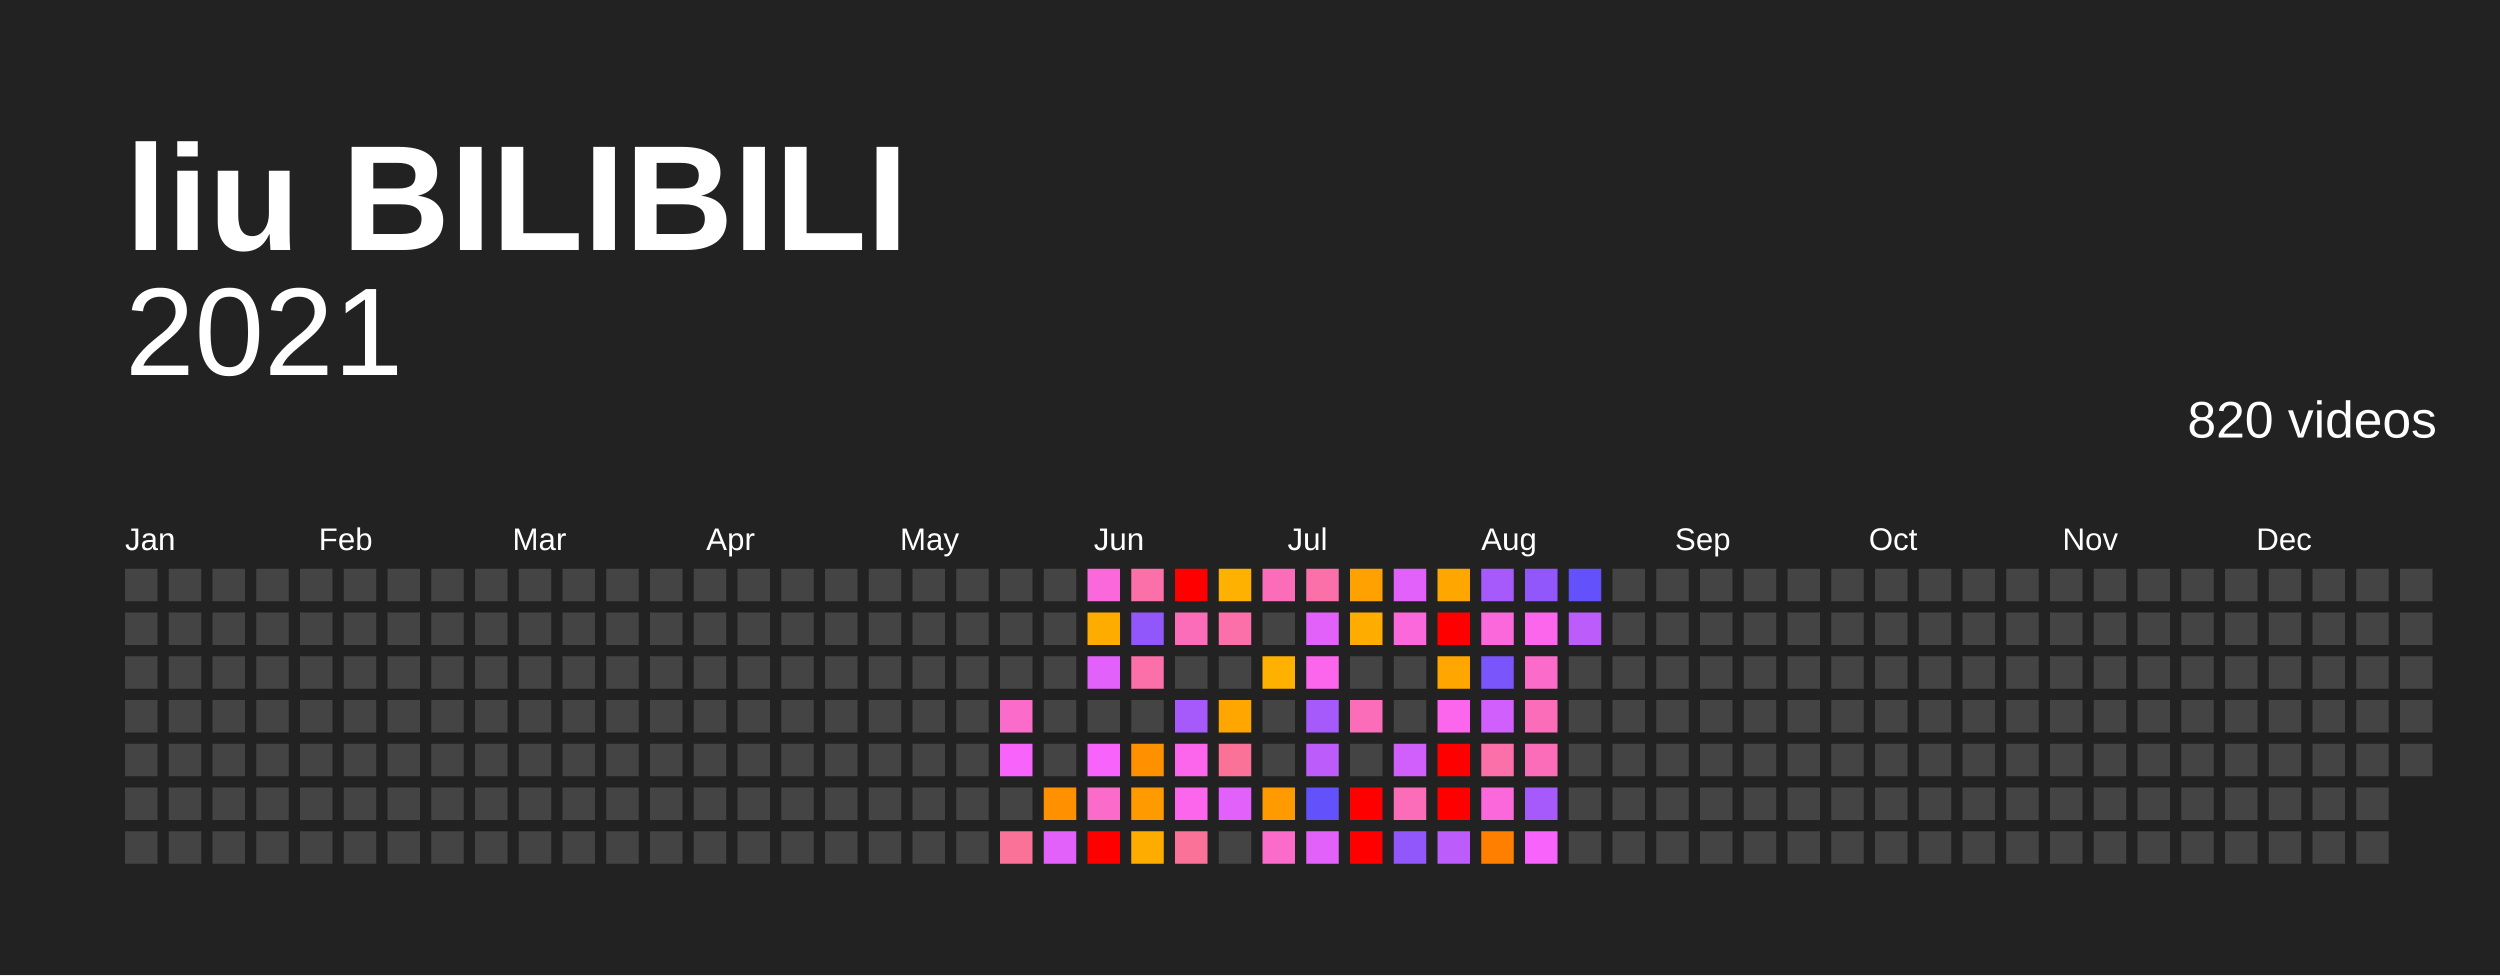
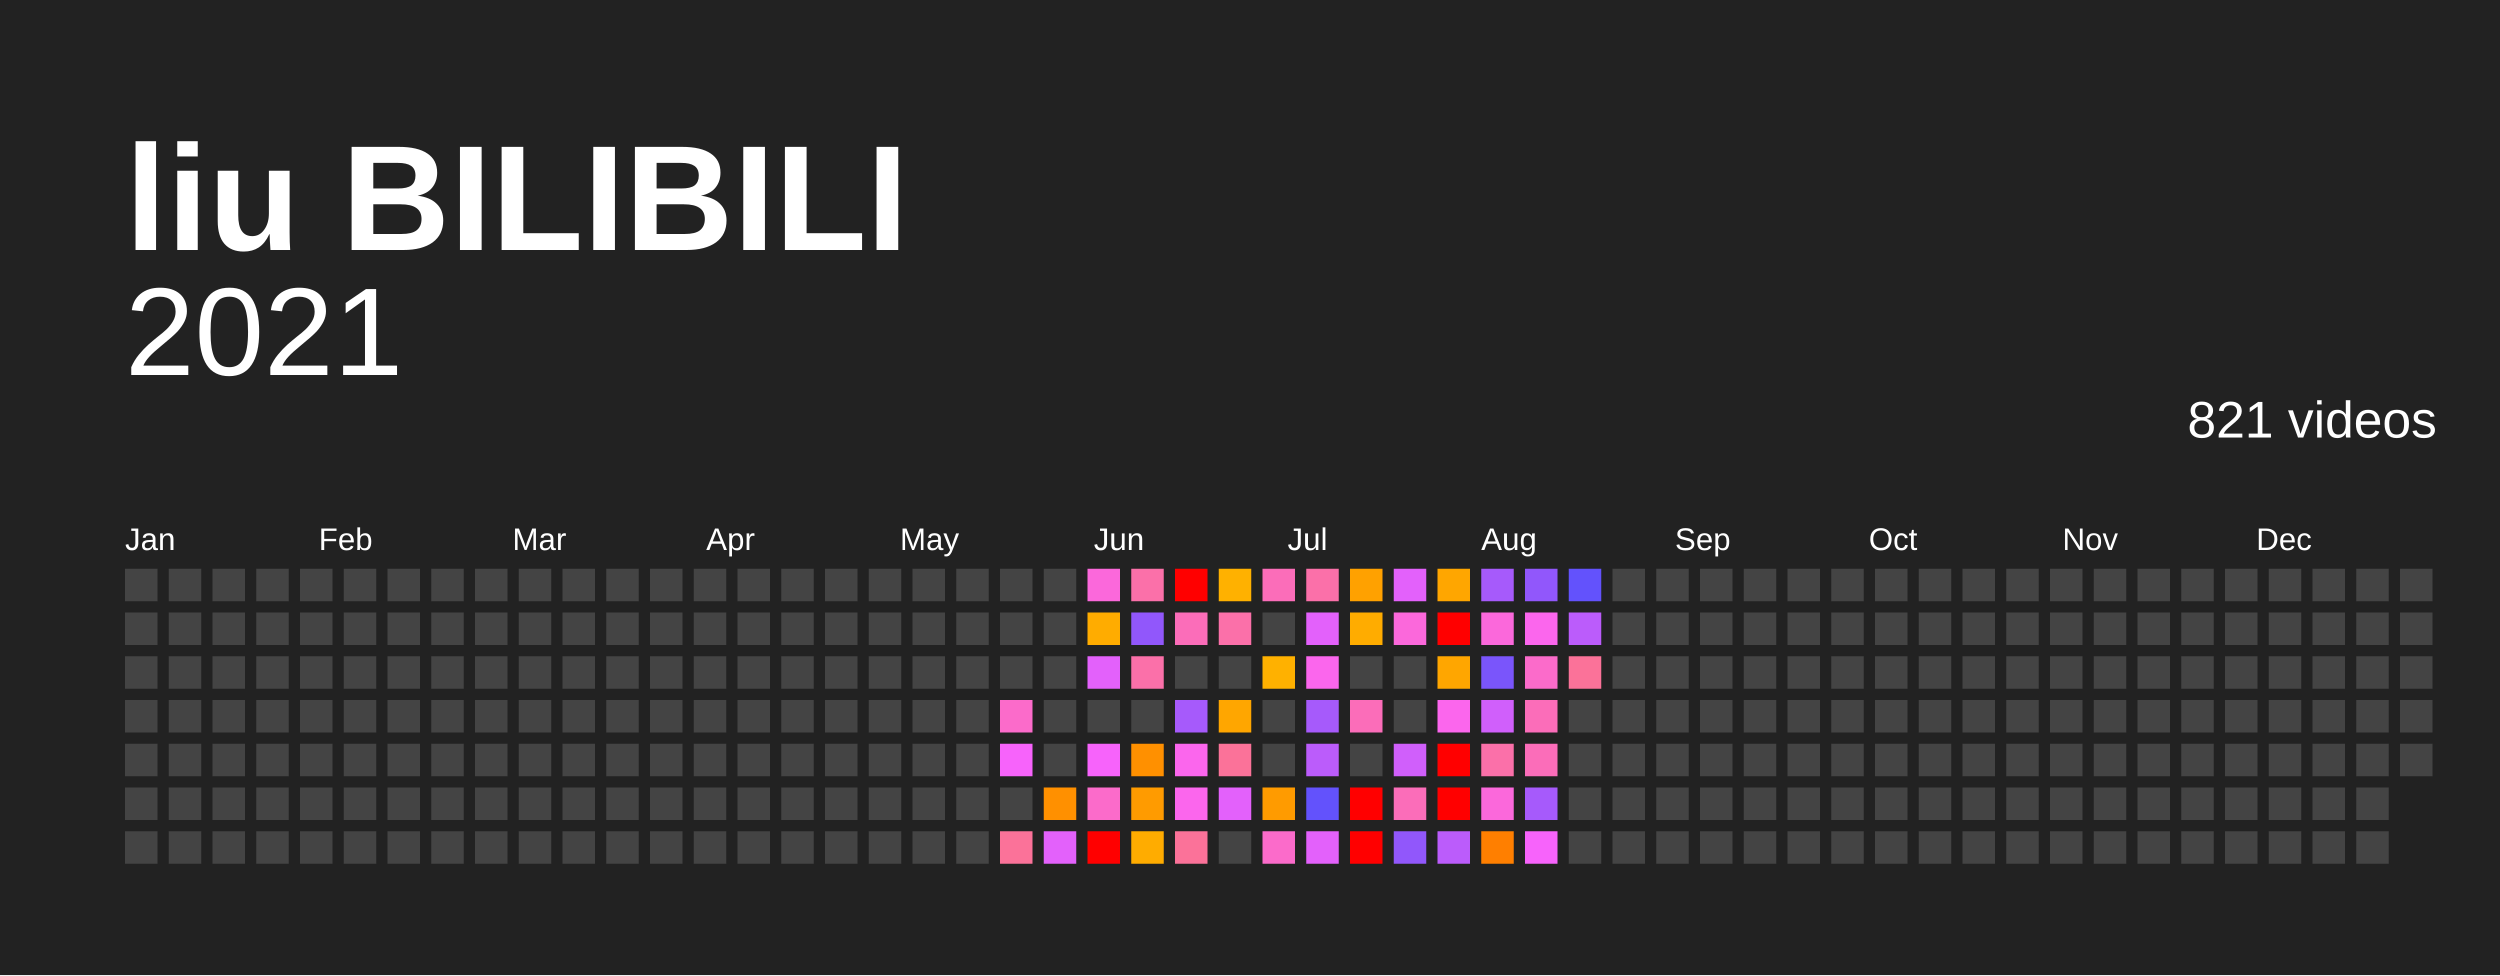
<svg xmlns="http://www.w3.org/2000/svg" baseProfile="full" height="78mm" version="1.1" viewBox="0,0,200,78" width="200mm">
  <defs />
  <rect fill="#222222" height="78" width="200" x="0" y="0" />
  <text fill="#FFFFFF" style="font-size:12px; font-family:Arial; font-weight:bold;" x="10" y="20">liu BILIBILI</text>
  <text alignment-baseline="hanging" fill="#FFFFFF" style="font-size:10.0px; font-family:Arial;" x="10" y="30">2021</text>
-   <text alignment-baseline="hanging" fill="#FFFFFF" style="font-size:4.125px; font-family:Arial;" x="175" y="35">820 videos</text>
+   <text alignment-baseline="hanging" fill="#FFFFFF" style="font-size:4.125px; font-family:Arial;" x="175" y="35">821 videos</text>
  <text fill="#FFFFFF" style="font-size:2.5px; font-family:Arial" x="10.0" y="44">Jan</text>
  <text fill="#FFFFFF" style="font-size:2.5px; font-family:Arial" x="25.5" y="44">Feb</text>
  <text fill="#FFFFFF" style="font-size:2.5px; font-family:Arial" x="41.0" y="44">Mar</text>
  <text fill="#FFFFFF" style="font-size:2.5px; font-family:Arial" x="56.5" y="44">Apr</text>
  <text fill="#FFFFFF" style="font-size:2.5px; font-family:Arial" x="72.0" y="44">May</text>
  <text fill="#FFFFFF" style="font-size:2.5px; font-family:Arial" x="87.5" y="44">Jun</text>
  <text fill="#FFFFFF" style="font-size:2.5px; font-family:Arial" x="103.0" y="44">Jul</text>
  <text fill="#FFFFFF" style="font-size:2.5px; font-family:Arial" x="118.5" y="44">Aug</text>
  <text fill="#FFFFFF" style="font-size:2.5px; font-family:Arial" x="134.0" y="44">Sep</text>
  <text fill="#FFFFFF" style="font-size:2.5px; font-family:Arial" x="149.5" y="44">Oct</text>
  <text fill="#FFFFFF" style="font-size:2.5px; font-family:Arial" x="165.0" y="44">Nov</text>
  <text fill="#FFFFFF" style="font-size:2.5px; font-family:Arial" x="180.5" y="44">Dec</text>
  <rect fill="#444444" height="2.6" width="2.6" x="10.0" y="45.5" />
  <rect fill="#444444" height="2.6" width="2.6" x="10.0" y="49.0" />
  <rect fill="#444444" height="2.6" width="2.6" x="10.0" y="52.5" />
  <rect fill="#444444" height="2.6" width="2.6" x="10.0" y="56.0" />
  <rect fill="#444444" height="2.6" width="2.6" x="10.0" y="59.5" />
  <rect fill="#444444" height="2.6" width="2.6" x="10.0" y="63.0" />
  <rect fill="#444444" height="2.6" width="2.6" x="10.0" y="66.5" />
  <rect fill="#444444" height="2.6" width="2.6" x="13.5" y="45.5" />
  <rect fill="#444444" height="2.6" width="2.6" x="13.5" y="49.0" />
  <rect fill="#444444" height="2.6" width="2.6" x="13.5" y="52.5" />
  <rect fill="#444444" height="2.6" width="2.6" x="13.5" y="56.0" />
  <rect fill="#444444" height="2.6" width="2.6" x="13.5" y="59.5" />
  <rect fill="#444444" height="2.6" width="2.6" x="13.5" y="63.0" />
  <rect fill="#444444" height="2.6" width="2.6" x="13.5" y="66.5" />
  <rect fill="#444444" height="2.6" width="2.6" x="17.0" y="45.5" />
  <rect fill="#444444" height="2.6" width="2.6" x="17.0" y="49.0" />
  <rect fill="#444444" height="2.6" width="2.6" x="17.0" y="52.5" />
  <rect fill="#444444" height="2.6" width="2.6" x="17.0" y="56.0" />
  <rect fill="#444444" height="2.6" width="2.6" x="17.0" y="59.5" />
  <rect fill="#444444" height="2.6" width="2.6" x="17.0" y="63.0" />
  <rect fill="#444444" height="2.6" width="2.6" x="17.0" y="66.5" />
  <rect fill="#444444" height="2.6" width="2.6" x="20.5" y="45.5" />
  <rect fill="#444444" height="2.6" width="2.6" x="20.5" y="49.0" />
  <rect fill="#444444" height="2.6" width="2.6" x="20.5" y="52.5" />
  <rect fill="#444444" height="2.6" width="2.6" x="20.5" y="56.0" />
  <rect fill="#444444" height="2.6" width="2.6" x="20.5" y="59.5" />
  <rect fill="#444444" height="2.6" width="2.6" x="20.5" y="63.0" />
  <rect fill="#444444" height="2.6" width="2.6" x="20.5" y="66.5" />
  <rect fill="#444444" height="2.6" width="2.6" x="24.0" y="45.5" />
  <rect fill="#444444" height="2.6" width="2.6" x="24.0" y="49.0" />
  <rect fill="#444444" height="2.6" width="2.6" x="24.0" y="52.5" />
  <rect fill="#444444" height="2.6" width="2.6" x="24.0" y="56.0" />
  <rect fill="#444444" height="2.6" width="2.6" x="24.0" y="59.5" />
  <rect fill="#444444" height="2.6" width="2.6" x="24.0" y="63.0" />
  <rect fill="#444444" height="2.6" width="2.6" x="24.0" y="66.5" />
  <rect fill="#444444" height="2.6" width="2.6" x="27.5" y="45.5" />
  <rect fill="#444444" height="2.6" width="2.6" x="27.5" y="49.0" />
  <rect fill="#444444" height="2.6" width="2.6" x="27.5" y="52.5" />
  <rect fill="#444444" height="2.6" width="2.6" x="27.5" y="56.0" />
  <rect fill="#444444" height="2.6" width="2.6" x="27.5" y="59.5" />
  <rect fill="#444444" height="2.6" width="2.6" x="27.5" y="63.0" />
  <rect fill="#444444" height="2.6" width="2.6" x="27.5" y="66.5" />
  <rect fill="#444444" height="2.6" width="2.6" x="31.0" y="45.5" />
  <rect fill="#444444" height="2.6" width="2.6" x="31.0" y="49.0" />
  <rect fill="#444444" height="2.6" width="2.6" x="31.0" y="52.5" />
  <rect fill="#444444" height="2.6" width="2.6" x="31.0" y="56.0" />
  <rect fill="#444444" height="2.6" width="2.6" x="31.0" y="59.5" />
  <rect fill="#444444" height="2.6" width="2.6" x="31.0" y="63.0" />
  <rect fill="#444444" height="2.6" width="2.6" x="31.0" y="66.5" />
  <rect fill="#444444" height="2.6" width="2.6" x="34.5" y="45.5" />
  <rect fill="#444444" height="2.6" width="2.6" x="34.5" y="49.0" />
  <rect fill="#444444" height="2.6" width="2.6" x="34.5" y="52.5" />
  <rect fill="#444444" height="2.6" width="2.6" x="34.5" y="56.0" />
  <rect fill="#444444" height="2.6" width="2.6" x="34.5" y="59.5" />
  <rect fill="#444444" height="2.6" width="2.6" x="34.5" y="63.0" />
  <rect fill="#444444" height="2.6" width="2.6" x="34.5" y="66.5" />
  <rect fill="#444444" height="2.6" width="2.6" x="38.0" y="45.5" />
  <rect fill="#444444" height="2.6" width="2.6" x="38.0" y="49.0" />
  <rect fill="#444444" height="2.6" width="2.6" x="38.0" y="52.5" />
  <rect fill="#444444" height="2.6" width="2.6" x="38.0" y="56.0" />
  <rect fill="#444444" height="2.6" width="2.6" x="38.0" y="59.5" />
  <rect fill="#444444" height="2.6" width="2.6" x="38.0" y="63.0" />
  <rect fill="#444444" height="2.6" width="2.6" x="38.0" y="66.5" />
  <rect fill="#444444" height="2.6" width="2.6" x="41.5" y="45.5" />
  <rect fill="#444444" height="2.6" width="2.6" x="41.5" y="49.0" />
  <rect fill="#444444" height="2.6" width="2.6" x="41.5" y="52.5" />
  <rect fill="#444444" height="2.6" width="2.6" x="41.5" y="56.0" />
  <rect fill="#444444" height="2.6" width="2.6" x="41.5" y="59.5" />
  <rect fill="#444444" height="2.6" width="2.6" x="41.5" y="63.0" />
  <rect fill="#444444" height="2.6" width="2.6" x="41.5" y="66.5" />
  <rect fill="#444444" height="2.6" width="2.6" x="45.0" y="45.5" />
  <rect fill="#444444" height="2.6" width="2.6" x="45.0" y="49.0" />
  <rect fill="#444444" height="2.6" width="2.6" x="45.0" y="52.5" />
  <rect fill="#444444" height="2.6" width="2.6" x="45.0" y="56.0" />
  <rect fill="#444444" height="2.6" width="2.6" x="45.0" y="59.5" />
  <rect fill="#444444" height="2.6" width="2.6" x="45.0" y="63.0" />
  <rect fill="#444444" height="2.6" width="2.6" x="45.0" y="66.5" />
  <rect fill="#444444" height="2.6" width="2.6" x="48.5" y="45.5" />
  <rect fill="#444444" height="2.6" width="2.6" x="48.5" y="49.0" />
  <rect fill="#444444" height="2.6" width="2.6" x="48.5" y="52.5" />
  <rect fill="#444444" height="2.6" width="2.6" x="48.5" y="56.0" />
  <rect fill="#444444" height="2.6" width="2.6" x="48.5" y="59.5" />
  <rect fill="#444444" height="2.6" width="2.6" x="48.5" y="63.0" />
  <rect fill="#444444" height="2.6" width="2.6" x="48.5" y="66.5" />
  <rect fill="#444444" height="2.6" width="2.6" x="52.0" y="45.5" />
  <rect fill="#444444" height="2.6" width="2.6" x="52.0" y="49.0" />
  <rect fill="#444444" height="2.6" width="2.6" x="52.0" y="52.5" />
  <rect fill="#444444" height="2.6" width="2.6" x="52.0" y="56.0" />
  <rect fill="#444444" height="2.6" width="2.6" x="52.0" y="59.5" />
  <rect fill="#444444" height="2.6" width="2.6" x="52.0" y="63.0" />
  <rect fill="#444444" height="2.6" width="2.6" x="52.0" y="66.5" />
  <rect fill="#444444" height="2.6" width="2.6" x="55.5" y="45.5" />
  <rect fill="#444444" height="2.6" width="2.6" x="55.5" y="49.0" />
  <rect fill="#444444" height="2.6" width="2.6" x="55.5" y="52.5" />
  <rect fill="#444444" height="2.6" width="2.6" x="55.5" y="56.0" />
  <rect fill="#444444" height="2.6" width="2.6" x="55.5" y="59.5" />
  <rect fill="#444444" height="2.6" width="2.6" x="55.5" y="63.0" />
  <rect fill="#444444" height="2.6" width="2.6" x="55.5" y="66.5" />
  <rect fill="#444444" height="2.6" width="2.6" x="59.0" y="45.5" />
  <rect fill="#444444" height="2.6" width="2.6" x="59.0" y="49.0" />
  <rect fill="#444444" height="2.6" width="2.6" x="59.0" y="52.5" />
  <rect fill="#444444" height="2.6" width="2.6" x="59.0" y="56.0" />
  <rect fill="#444444" height="2.6" width="2.6" x="59.0" y="59.5" />
  <rect fill="#444444" height="2.6" width="2.6" x="59.0" y="63.0" />
  <rect fill="#444444" height="2.6" width="2.6" x="59.0" y="66.5" />
  <rect fill="#444444" height="2.6" width="2.6" x="62.5" y="45.5" />
  <rect fill="#444444" height="2.6" width="2.6" x="62.5" y="49.0" />
  <rect fill="#444444" height="2.6" width="2.6" x="62.5" y="52.5" />
  <rect fill="#444444" height="2.6" width="2.6" x="62.5" y="56.0" />
  <rect fill="#444444" height="2.6" width="2.6" x="62.5" y="59.5" />
  <rect fill="#444444" height="2.6" width="2.6" x="62.5" y="63.0" />
  <rect fill="#444444" height="2.6" width="2.6" x="62.5" y="66.5" />
  <rect fill="#444444" height="2.6" width="2.6" x="66.0" y="45.5" />
  <rect fill="#444444" height="2.6" width="2.6" x="66.0" y="49.0" />
  <rect fill="#444444" height="2.6" width="2.6" x="66.0" y="52.5" />
  <rect fill="#444444" height="2.6" width="2.6" x="66.0" y="56.0" />
  <rect fill="#444444" height="2.6" width="2.6" x="66.0" y="59.5" />
  <rect fill="#444444" height="2.6" width="2.6" x="66.0" y="63.0" />
  <rect fill="#444444" height="2.6" width="2.6" x="66.0" y="66.5" />
  <rect fill="#444444" height="2.6" width="2.6" x="69.5" y="45.5" />
  <rect fill="#444444" height="2.6" width="2.6" x="69.5" y="49.0" />
  <rect fill="#444444" height="2.6" width="2.6" x="69.5" y="52.5" />
  <rect fill="#444444" height="2.6" width="2.6" x="69.5" y="56.0" />
  <rect fill="#444444" height="2.6" width="2.6" x="69.5" y="59.5" />
  <rect fill="#444444" height="2.6" width="2.6" x="69.5" y="63.0" />
  <rect fill="#444444" height="2.6" width="2.6" x="69.5" y="66.5" />
  <rect fill="#444444" height="2.6" width="2.6" x="73.0" y="45.5" />
  <rect fill="#444444" height="2.6" width="2.6" x="73.0" y="49.0" />
  <rect fill="#444444" height="2.6" width="2.6" x="73.0" y="52.5" />
  <rect fill="#444444" height="2.6" width="2.6" x="73.0" y="56.0" />
  <rect fill="#444444" height="2.6" width="2.6" x="73.0" y="59.5" />
  <rect fill="#444444" height="2.6" width="2.6" x="73.0" y="63.0" />
  <rect fill="#444444" height="2.6" width="2.6" x="73.0" y="66.5" />
  <rect fill="#444444" height="2.6" width="2.6" x="76.5" y="45.5" />
  <rect fill="#444444" height="2.6" width="2.6" x="76.5" y="49.0" />
  <rect fill="#444444" height="2.6" width="2.6" x="76.5" y="52.5" />
  <rect fill="#444444" height="2.6" width="2.6" x="76.5" y="56.0" />
  <rect fill="#444444" height="2.6" width="2.6" x="76.5" y="59.5" />
  <rect fill="#444444" height="2.6" width="2.6" x="76.5" y="63.0" />
  <rect fill="#444444" height="2.6" width="2.6" x="76.5" y="66.5" />
  <rect fill="#444444" height="2.6" width="2.6" x="80.0" y="45.5" />
  <rect fill="#444444" height="2.6" width="2.6" x="80.0" y="49.0" />
  <rect fill="#444444" height="2.6" width="2.6" x="80.0" y="52.5" />
  <rect fill="#fb6bca" height="2.6" width="2.6" x="80.0" y="56.0" />
  <rect fill="#f763fb" height="2.6" width="2.6" x="80.0" y="59.5" />
  <rect fill="#444444" height="2.6" width="2.6" x="80.0" y="63.0" />
  <rect fill="#fb7299" height="2.6" width="2.6" x="80.0" y="66.5" />
  <rect fill="#444444" height="2.6" width="2.6" x="83.5" y="45.5" />
  <rect fill="#444444" height="2.6" width="2.6" x="83.5" y="49.0" />
  <rect fill="#444444" height="2.6" width="2.6" x="83.5" y="52.5" />
  <rect fill="#444444" height="2.6" width="2.6" x="83.5" y="56.0" />
  <rect fill="#444444" height="2.6" width="2.6" x="83.5" y="59.5" />
  <rect fill="#ff9000" height="2.6" width="2.6" x="83.5" y="63.0" />
  <rect fill="#e361fb" height="2.6" width="2.6" x="83.5" y="66.5" />
  <rect fill="#fb68db" height="2.6" width="2.6" x="87.0" y="45.5" />
  <rect fill="#ffac00" height="2.6" width="2.6" x="87.0" y="49.0" />
  <rect fill="#e361fb" height="2.6" width="2.6" x="87.0" y="52.5" />
  <rect fill="#444444" height="2.6" width="2.6" x="87.0" y="56.0" />
  <rect fill="#f763fb" height="2.6" width="2.6" x="87.0" y="59.5" />
  <rect fill="#fb6bca" height="2.6" width="2.6" x="87.0" y="63.0" />
  <rect fill="red" height="2.6" width="2.6" x="87.0" y="66.5" />
  <rect fill="#fb70a9" height="2.6" width="2.6" x="90.5" y="45.5" />
  <rect fill="#9157fb" height="2.6" width="2.6" x="90.5" y="49.0" />
  <rect fill="#fb70a9" height="2.6" width="2.6" x="90.5" y="52.5" />
  <rect fill="#444444" height="2.6" width="2.6" x="90.5" y="56.0" />
  <rect fill="#ff9000" height="2.6" width="2.6" x="90.5" y="59.5" />
  <rect fill="#ff9b00" height="2.6" width="2.6" x="90.5" y="63.0" />
  <rect fill="#ffac00" height="2.6" width="2.6" x="90.5" y="66.5" />
  <rect fill="red" height="2.6" width="2.6" x="94.0" y="45.5" />
  <rect fill="#fb6db9" height="2.6" width="2.6" x="94.0" y="49.0" />
  <rect fill="#444444" height="2.6" width="2.6" x="94.0" y="52.5" />
  <rect fill="#a65afb" height="2.6" width="2.6" x="94.0" y="56.0" />
  <rect fill="#fb66ed" height="2.6" width="2.6" x="94.0" y="59.5" />
  <rect fill="#fb66ed" height="2.6" width="2.6" x="94.0" y="63.0" />
  <rect fill="#fb7299" height="2.6" width="2.6" x="94.0" y="66.5" />
  <rect fill="#ffb100" height="2.6" width="2.6" x="97.5" y="45.5" />
  <rect fill="#fb70a9" height="2.6" width="2.6" x="97.5" y="49.0" />
  <rect fill="#444444" height="2.6" width="2.6" x="97.5" y="52.5" />
  <rect fill="#ffa600" height="2.6" width="2.6" x="97.5" y="56.0" />
  <rect fill="#fb7299" height="2.6" width="2.6" x="97.5" y="59.5" />
  <rect fill="#e361fb" height="2.6" width="2.6" x="97.5" y="63.0" />
  <rect fill="#444444" height="2.6" width="2.6" x="97.5" y="66.5" />
  <rect fill="#fb6db9" height="2.6" width="2.6" x="101.0" y="45.5" />
  <rect fill="#444444" height="2.6" width="2.6" x="101.0" y="49.0" />
  <rect fill="#ffb100" height="2.6" width="2.6" x="101.0" y="52.5" />
  <rect fill="#444444" height="2.6" width="2.6" x="101.0" y="56.0" />
  <rect fill="#444444" height="2.6" width="2.6" x="101.0" y="59.5" />
  <rect fill="#ff9b00" height="2.6" width="2.6" x="101.0" y="63.0" />
  <rect fill="#fb6bca" height="2.6" width="2.6" x="101.0" y="66.5" />
  <rect fill="#fb70a9" height="2.6" width="2.6" x="104.5" y="45.5" />
  <rect fill="#e361fb" height="2.6" width="2.6" x="104.5" y="49.0" />
  <rect fill="#fb66ed" height="2.6" width="2.6" x="104.5" y="52.5" />
  <rect fill="#a65afb" height="2.6" width="2.6" x="104.5" y="56.0" />
  <rect fill="#bb5cfb" height="2.6" width="2.6" x="104.5" y="59.5" />
  <rect fill="#6352fc" height="2.6" width="2.6" x="104.5" y="63.0" />
  <rect fill="#e361fb" height="2.6" width="2.6" x="104.5" y="66.5" />
  <rect fill="#ffa100" height="2.6" width="2.6" x="108.0" y="45.5" />
  <rect fill="#ffac00" height="2.6" width="2.6" x="108.0" y="49.0" />
  <rect fill="#444444" height="2.6" width="2.6" x="108.0" y="52.5" />
  <rect fill="#fb6db9" height="2.6" width="2.6" x="108.0" y="56.0" />
  <rect fill="#444444" height="2.6" width="2.6" x="108.0" y="59.5" />
  <rect fill="red" height="2.6" width="2.6" x="108.0" y="63.0" />
  <rect fill="red" height="2.6" width="2.6" x="108.0" y="66.5" />
  <rect fill="#e361fb" height="2.6" width="2.6" x="111.5" y="45.5" />
  <rect fill="#fb68db" height="2.6" width="2.6" x="111.5" y="49.0" />
  <rect fill="#444444" height="2.6" width="2.6" x="111.5" y="52.5" />
  <rect fill="#444444" height="2.6" width="2.6" x="111.5" y="56.0" />
  <rect fill="#d05ffb" height="2.6" width="2.6" x="111.5" y="59.5" />
  <rect fill="#fb6db9" height="2.6" width="2.6" x="111.5" y="63.0" />
  <rect fill="#9157fb" height="2.6" width="2.6" x="111.5" y="66.5" />
  <rect fill="#ffa600" height="2.6" width="2.6" x="115.0" y="45.5" />
  <rect fill="red" height="2.6" width="2.6" x="115.0" y="49.0" />
  <rect fill="#ffa600" height="2.6" width="2.6" x="115.0" y="52.5" />
  <rect fill="#fb66ed" height="2.6" width="2.6" x="115.0" y="56.0" />
  <rect fill="red" height="2.6" width="2.6" x="115.0" y="59.5" />
  <rect fill="red" height="2.6" width="2.6" x="115.0" y="63.0" />
  <rect fill="#bb5cfb" height="2.6" width="2.6" x="115.0" y="66.5" />
  <rect fill="#a65afb" height="2.6" width="2.6" x="118.5" y="45.5" />
  <rect fill="#fb68db" height="2.6" width="2.6" x="118.5" y="49.0" />
  <rect fill="#7a55fb" height="2.6" width="2.6" x="118.5" y="52.5" />
  <rect fill="#d05ffb" height="2.6" width="2.6" x="118.5" y="56.0" />
  <rect fill="#fb70a9" height="2.6" width="2.6" x="118.5" y="59.5" />
  <rect fill="#fb68db" height="2.6" width="2.6" x="118.5" y="63.0" />
  <rect fill="#ff7f00" height="2.6" width="2.6" x="118.5" y="66.5" />
  <rect fill="#9157fb" height="2.6" width="2.6" x="122.0" y="45.5" />
  <rect fill="#fb66ed" height="2.6" width="2.6" x="122.0" y="49.0" />
  <rect fill="#fb6bca" height="2.6" width="2.6" x="122.0" y="52.5" />
  <rect fill="#fb6db9" height="2.6" width="2.6" x="122.0" y="56.0" />
  <rect fill="#fb6db9" height="2.6" width="2.6" x="122.0" y="59.5" />
  <rect fill="#a65afb" height="2.6" width="2.6" x="122.0" y="63.0" />
  <rect fill="#f763fb" height="2.6" width="2.6" x="122.0" y="66.5" />
  <rect fill="#6352fc" height="2.6" width="2.6" x="125.5" y="45.5" />
  <rect fill="#bb5cfb" height="2.6" width="2.6" x="125.5" y="49.0" />
-   <rect fill="#444444" height="2.6" width="2.6" x="125.5" y="52.5" />
+   <rect fill="#fb7299" height="2.6" width="2.6" x="125.5" y="52.5" />
  <rect fill="#444444" height="2.6" width="2.6" x="125.5" y="56.0" />
  <rect fill="#444444" height="2.6" width="2.6" x="125.5" y="59.5" />
  <rect fill="#444444" height="2.6" width="2.6" x="125.5" y="63.0" />
  <rect fill="#444444" height="2.6" width="2.6" x="125.5" y="66.5" />
  <rect fill="#444444" height="2.6" width="2.6" x="129.0" y="45.5" />
  <rect fill="#444444" height="2.6" width="2.6" x="129.0" y="49.0" />
  <rect fill="#444444" height="2.6" width="2.6" x="129.0" y="52.5" />
  <rect fill="#444444" height="2.6" width="2.6" x="129.0" y="56.0" />
  <rect fill="#444444" height="2.6" width="2.6" x="129.0" y="59.5" />
  <rect fill="#444444" height="2.6" width="2.6" x="129.0" y="63.0" />
  <rect fill="#444444" height="2.6" width="2.6" x="129.0" y="66.5" />
  <rect fill="#444444" height="2.6" width="2.6" x="132.5" y="45.5" />
  <rect fill="#444444" height="2.6" width="2.6" x="132.5" y="49.0" />
  <rect fill="#444444" height="2.6" width="2.6" x="132.5" y="52.5" />
  <rect fill="#444444" height="2.6" width="2.6" x="132.5" y="56.0" />
  <rect fill="#444444" height="2.6" width="2.6" x="132.5" y="59.5" />
  <rect fill="#444444" height="2.6" width="2.6" x="132.5" y="63.0" />
  <rect fill="#444444" height="2.6" width="2.6" x="132.5" y="66.5" />
  <rect fill="#444444" height="2.6" width="2.6" x="136.0" y="45.5" />
  <rect fill="#444444" height="2.6" width="2.6" x="136.0" y="49.0" />
  <rect fill="#444444" height="2.6" width="2.6" x="136.0" y="52.5" />
  <rect fill="#444444" height="2.6" width="2.6" x="136.0" y="56.0" />
  <rect fill="#444444" height="2.6" width="2.6" x="136.0" y="59.5" />
  <rect fill="#444444" height="2.6" width="2.6" x="136.0" y="63.0" />
  <rect fill="#444444" height="2.6" width="2.6" x="136.0" y="66.5" />
  <rect fill="#444444" height="2.6" width="2.6" x="139.5" y="45.5" />
  <rect fill="#444444" height="2.6" width="2.6" x="139.5" y="49.0" />
  <rect fill="#444444" height="2.6" width="2.6" x="139.5" y="52.5" />
  <rect fill="#444444" height="2.6" width="2.6" x="139.5" y="56.0" />
  <rect fill="#444444" height="2.6" width="2.6" x="139.5" y="59.5" />
  <rect fill="#444444" height="2.6" width="2.6" x="139.5" y="63.0" />
  <rect fill="#444444" height="2.6" width="2.6" x="139.5" y="66.5" />
  <rect fill="#444444" height="2.6" width="2.6" x="143.0" y="45.5" />
  <rect fill="#444444" height="2.6" width="2.6" x="143.0" y="49.0" />
  <rect fill="#444444" height="2.6" width="2.6" x="143.0" y="52.5" />
  <rect fill="#444444" height="2.6" width="2.6" x="143.0" y="56.0" />
  <rect fill="#444444" height="2.6" width="2.6" x="143.0" y="59.5" />
  <rect fill="#444444" height="2.6" width="2.6" x="143.0" y="63.0" />
  <rect fill="#444444" height="2.6" width="2.6" x="143.0" y="66.5" />
  <rect fill="#444444" height="2.6" width="2.6" x="146.5" y="45.5" />
  <rect fill="#444444" height="2.6" width="2.6" x="146.5" y="49.0" />
  <rect fill="#444444" height="2.6" width="2.6" x="146.5" y="52.5" />
  <rect fill="#444444" height="2.6" width="2.6" x="146.5" y="56.0" />
  <rect fill="#444444" height="2.6" width="2.6" x="146.5" y="59.5" />
  <rect fill="#444444" height="2.6" width="2.6" x="146.5" y="63.0" />
  <rect fill="#444444" height="2.6" width="2.6" x="146.5" y="66.5" />
  <rect fill="#444444" height="2.6" width="2.6" x="150.0" y="45.5" />
  <rect fill="#444444" height="2.6" width="2.6" x="150.0" y="49.0" />
  <rect fill="#444444" height="2.6" width="2.6" x="150.0" y="52.5" />
  <rect fill="#444444" height="2.6" width="2.6" x="150.0" y="56.0" />
  <rect fill="#444444" height="2.6" width="2.6" x="150.0" y="59.5" />
  <rect fill="#444444" height="2.6" width="2.6" x="150.0" y="63.0" />
  <rect fill="#444444" height="2.6" width="2.6" x="150.0" y="66.5" />
  <rect fill="#444444" height="2.6" width="2.6" x="153.5" y="45.5" />
  <rect fill="#444444" height="2.6" width="2.6" x="153.5" y="49.0" />
  <rect fill="#444444" height="2.6" width="2.6" x="153.5" y="52.5" />
  <rect fill="#444444" height="2.6" width="2.6" x="153.5" y="56.0" />
  <rect fill="#444444" height="2.6" width="2.6" x="153.5" y="59.5" />
  <rect fill="#444444" height="2.6" width="2.6" x="153.5" y="63.0" />
  <rect fill="#444444" height="2.6" width="2.6" x="153.5" y="66.5" />
  <rect fill="#444444" height="2.6" width="2.6" x="157.0" y="45.5" />
  <rect fill="#444444" height="2.6" width="2.6" x="157.0" y="49.0" />
  <rect fill="#444444" height="2.6" width="2.6" x="157.0" y="52.5" />
  <rect fill="#444444" height="2.6" width="2.6" x="157.0" y="56.0" />
  <rect fill="#444444" height="2.6" width="2.6" x="157.0" y="59.5" />
  <rect fill="#444444" height="2.6" width="2.6" x="157.0" y="63.0" />
  <rect fill="#444444" height="2.6" width="2.6" x="157.0" y="66.5" />
  <rect fill="#444444" height="2.6" width="2.6" x="160.5" y="45.5" />
  <rect fill="#444444" height="2.6" width="2.6" x="160.5" y="49.0" />
  <rect fill="#444444" height="2.6" width="2.6" x="160.5" y="52.5" />
  <rect fill="#444444" height="2.6" width="2.6" x="160.5" y="56.0" />
  <rect fill="#444444" height="2.6" width="2.6" x="160.5" y="59.5" />
  <rect fill="#444444" height="2.6" width="2.6" x="160.5" y="63.0" />
  <rect fill="#444444" height="2.6" width="2.6" x="160.5" y="66.5" />
  <rect fill="#444444" height="2.6" width="2.6" x="164.0" y="45.5" />
  <rect fill="#444444" height="2.6" width="2.6" x="164.0" y="49.0" />
  <rect fill="#444444" height="2.6" width="2.6" x="164.0" y="52.5" />
  <rect fill="#444444" height="2.6" width="2.6" x="164.0" y="56.0" />
  <rect fill="#444444" height="2.6" width="2.6" x="164.0" y="59.5" />
  <rect fill="#444444" height="2.6" width="2.6" x="164.0" y="63.0" />
  <rect fill="#444444" height="2.6" width="2.6" x="164.0" y="66.5" />
  <rect fill="#444444" height="2.6" width="2.6" x="167.5" y="45.5" />
  <rect fill="#444444" height="2.6" width="2.6" x="167.5" y="49.0" />
  <rect fill="#444444" height="2.6" width="2.6" x="167.5" y="52.5" />
  <rect fill="#444444" height="2.6" width="2.6" x="167.5" y="56.0" />
  <rect fill="#444444" height="2.6" width="2.6" x="167.5" y="59.5" />
  <rect fill="#444444" height="2.6" width="2.6" x="167.5" y="63.0" />
  <rect fill="#444444" height="2.6" width="2.6" x="167.5" y="66.5" />
  <rect fill="#444444" height="2.6" width="2.6" x="171.0" y="45.5" />
  <rect fill="#444444" height="2.6" width="2.6" x="171.0" y="49.0" />
  <rect fill="#444444" height="2.6" width="2.6" x="171.0" y="52.5" />
  <rect fill="#444444" height="2.6" width="2.6" x="171.0" y="56.0" />
  <rect fill="#444444" height="2.6" width="2.6" x="171.0" y="59.5" />
  <rect fill="#444444" height="2.6" width="2.6" x="171.0" y="63.0" />
  <rect fill="#444444" height="2.6" width="2.6" x="171.0" y="66.5" />
  <rect fill="#444444" height="2.6" width="2.6" x="174.5" y="45.5" />
  <rect fill="#444444" height="2.6" width="2.6" x="174.5" y="49.0" />
  <rect fill="#444444" height="2.6" width="2.6" x="174.5" y="52.5" />
  <rect fill="#444444" height="2.6" width="2.6" x="174.5" y="56.0" />
  <rect fill="#444444" height="2.6" width="2.6" x="174.5" y="59.5" />
  <rect fill="#444444" height="2.6" width="2.6" x="174.5" y="63.0" />
  <rect fill="#444444" height="2.6" width="2.6" x="174.5" y="66.5" />
  <rect fill="#444444" height="2.6" width="2.6" x="178.0" y="45.5" />
  <rect fill="#444444" height="2.6" width="2.6" x="178.0" y="49.0" />
  <rect fill="#444444" height="2.6" width="2.6" x="178.0" y="52.5" />
  <rect fill="#444444" height="2.6" width="2.6" x="178.0" y="56.0" />
  <rect fill="#444444" height="2.6" width="2.6" x="178.0" y="59.5" />
  <rect fill="#444444" height="2.6" width="2.6" x="178.0" y="63.0" />
  <rect fill="#444444" height="2.6" width="2.6" x="178.0" y="66.5" />
  <rect fill="#444444" height="2.6" width="2.6" x="181.5" y="45.5" />
  <rect fill="#444444" height="2.6" width="2.6" x="181.5" y="49.0" />
  <rect fill="#444444" height="2.6" width="2.6" x="181.5" y="52.5" />
  <rect fill="#444444" height="2.6" width="2.6" x="181.5" y="56.0" />
  <rect fill="#444444" height="2.6" width="2.6" x="181.5" y="59.5" />
  <rect fill="#444444" height="2.6" width="2.6" x="181.5" y="63.0" />
  <rect fill="#444444" height="2.6" width="2.6" x="181.5" y="66.5" />
  <rect fill="#444444" height="2.6" width="2.6" x="185.0" y="45.5" />
  <rect fill="#444444" height="2.6" width="2.6" x="185.0" y="49.0" />
  <rect fill="#444444" height="2.6" width="2.6" x="185.0" y="52.5" />
  <rect fill="#444444" height="2.6" width="2.6" x="185.0" y="56.0" />
  <rect fill="#444444" height="2.6" width="2.6" x="185.0" y="59.5" />
  <rect fill="#444444" height="2.6" width="2.6" x="185.0" y="63.0" />
  <rect fill="#444444" height="2.6" width="2.6" x="185.0" y="66.5" />
  <rect fill="#444444" height="2.6" width="2.6" x="188.5" y="45.5" />
  <rect fill="#444444" height="2.6" width="2.6" x="188.5" y="49.0" />
  <rect fill="#444444" height="2.6" width="2.6" x="188.5" y="52.5" />
  <rect fill="#444444" height="2.6" width="2.6" x="188.5" y="56.0" />
  <rect fill="#444444" height="2.6" width="2.6" x="188.5" y="59.5" />
  <rect fill="#444444" height="2.6" width="2.6" x="188.5" y="63.0" />
  <rect fill="#444444" height="2.6" width="2.6" x="188.5" y="66.5" />
  <rect fill="#444444" height="2.6" width="2.6" x="192.0" y="45.5" />
  <rect fill="#444444" height="2.6" width="2.6" x="192.0" y="49.0" />
  <rect fill="#444444" height="2.6" width="2.6" x="192.0" y="52.5" />
  <rect fill="#444444" height="2.6" width="2.6" x="192.0" y="56.0" />
  <rect fill="#444444" height="2.6" width="2.6" x="192.0" y="59.5" />
</svg>
